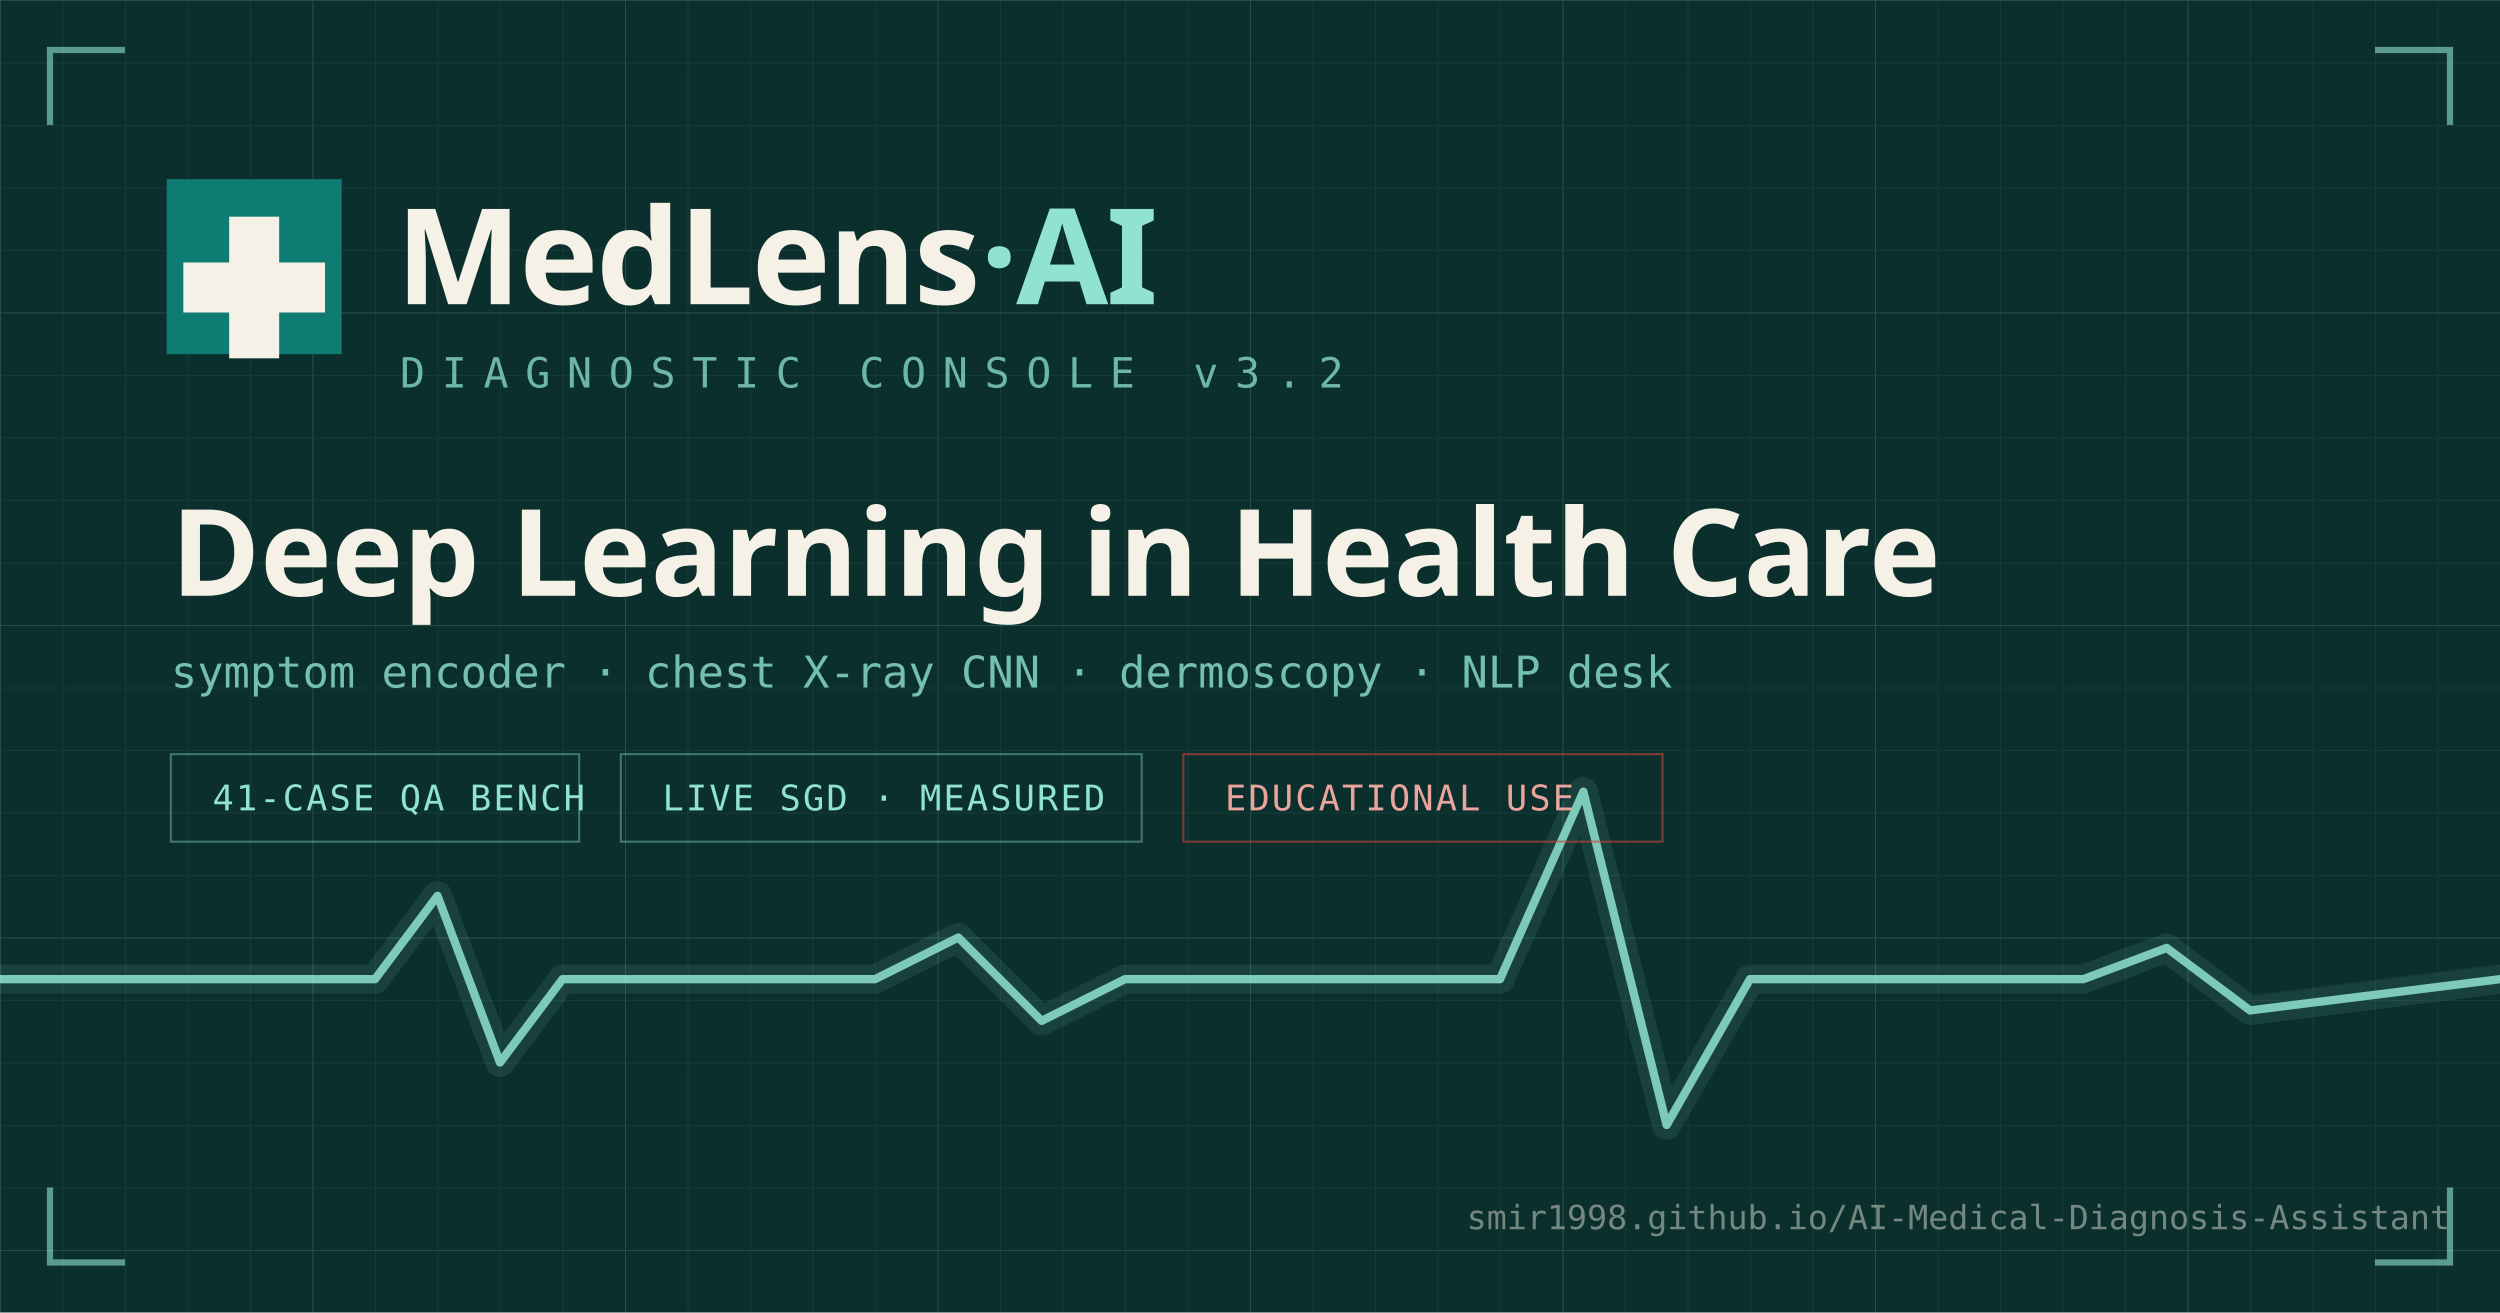
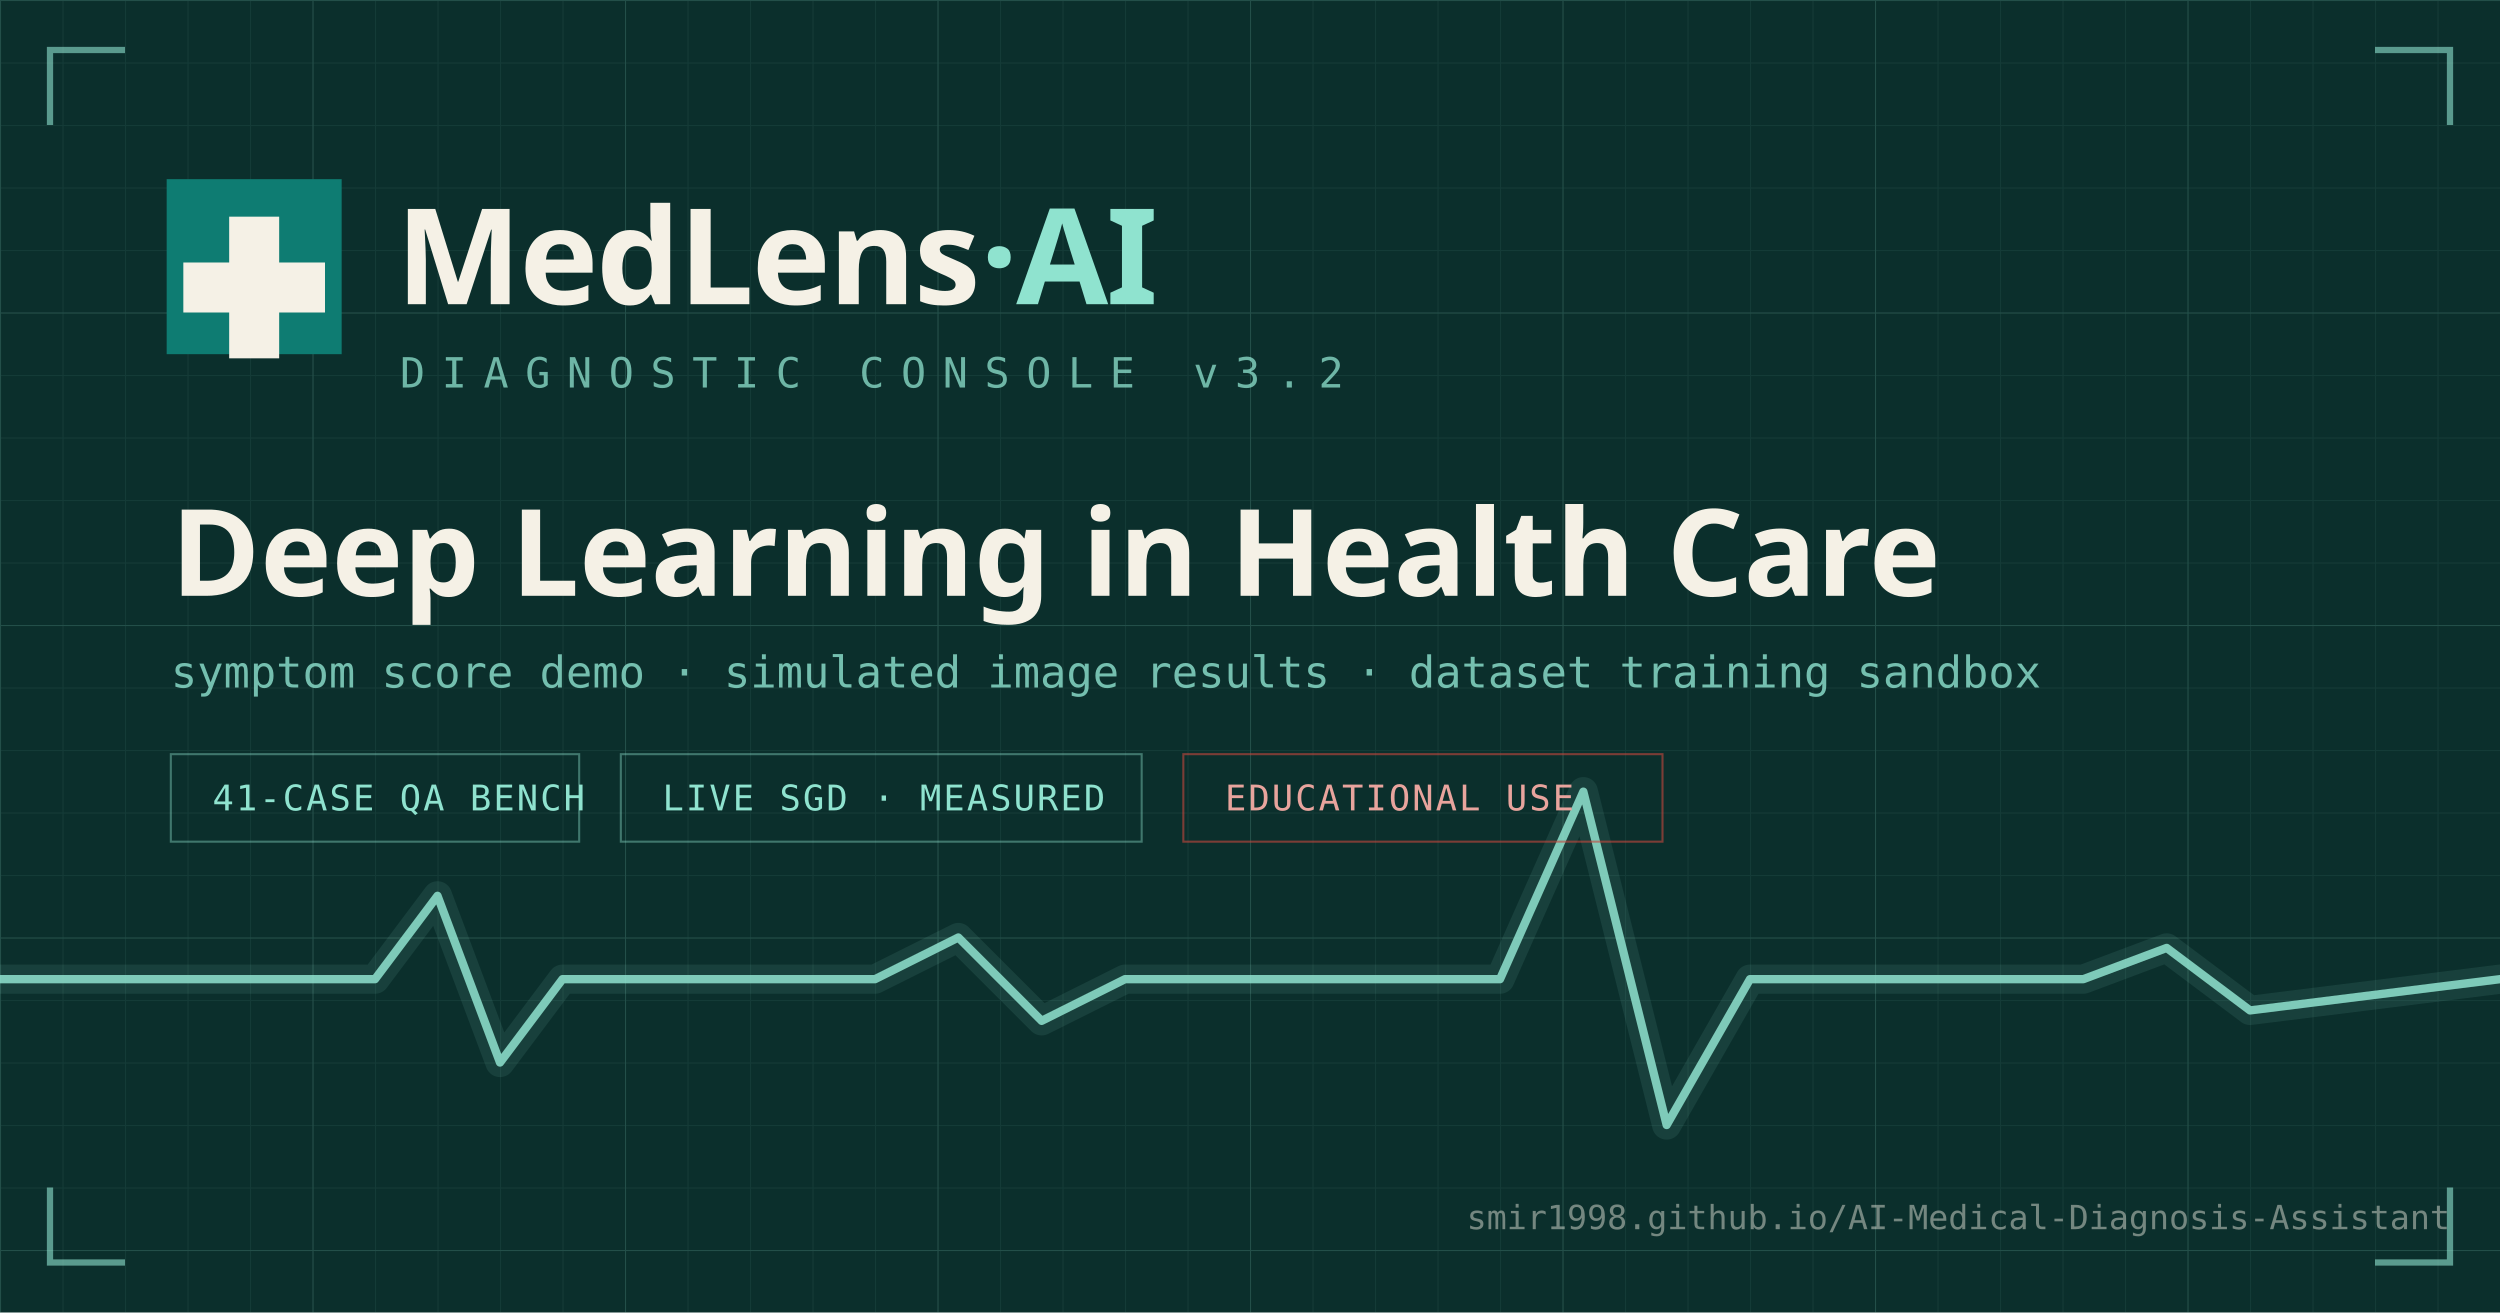
<svg xmlns="http://www.w3.org/2000/svg" width="1200" height="630" viewBox="0 0 1200 630" role="img" aria-label="MedLens AI — diagnostic console, deep learning in health care">
  <defs>
    <pattern id="grid" width="30" height="30" patternUnits="userSpaceOnUse">
      <path d="M30 0H0V30" fill="none" stroke="#8fe3cf" stroke-opacity="0.07" stroke-width="1" />
    </pattern>
    <pattern id="gridBig" width="150" height="150" patternUnits="userSpaceOnUse">
      <path d="M150 0H0V150" fill="none" stroke="#8fe3cf" stroke-opacity="0.12" stroke-width="1" />
    </pattern>
  </defs>
  <rect width="1200" height="630" fill="#0b2f2c" />
  <rect width="1200" height="630" fill="url(#grid)" />
  <rect width="1200" height="630" fill="url(#gridBig)" />
  <path d="M0 470 L140 470 L180 470 L210 430 L240 510 L270 470 L420 470 L460 450 L500 490 L540 470 L680 470 L720 470 L760 380 L800 540 L840 470 L1000 470 L1040 455 L1080 485 L1200 470" fill="none" stroke="#8fe3cf" stroke-width="4" stroke-linecap="round" stroke-linejoin="round" opacity="0.85" />
  <path d="M0 470 L140 470 L180 470 L210 430 L240 510 L270 470 L420 470 L460 450 L500 490 L540 470 L680 470 L720 470 L760 380 L800 540 L840 470 L1000 470 L1040 455 L1080 485 L1200 470" fill="none" stroke="#8fe3cf" stroke-width="14" stroke-linecap="round" stroke-linejoin="round" opacity="0.10" />
  <rect x="80" y="86" width="84" height="84" fill="#0e7c72" />
  <path d="M110 104h24v22h22v24h-22v22h-24v-22H88v-24h22z" fill="#f5f1e6" />
  <text x="190" y="146" font-family="Archivo, 'IBM Plex Sans', sans-serif" font-size="64" font-weight="900" fill="#f5f1e6" letter-spacing="-1">MedLens<tspan fill="#8fe3cf">·AI</tspan>
  </text>
  <text x="192" y="186" font-family="'IBM Plex Mono', monospace" font-size="20" fill="#8fe3cf" opacity="0.75" letter-spacing="8">DIAGNOSTIC CONSOLE v3.2</text>
  <text x="82" y="286" font-family="Archivo, 'IBM Plex Sans', sans-serif" font-size="58" font-weight="800" fill="#f5f1e6">Deep Learning in Health Care</text>
-   <text x="82" y="330" font-family="'IBM Plex Mono', monospace" font-size="21" fill="#8fe3cf" opacity="0.8">symptom encoder · chest X-ray CNN · dermoscopy · NLP desk</text>
+   <text x="82" y="330" font-family="'IBM Plex Mono', monospace" font-size="21" fill="#8fe3cf" opacity="0.8">symptom score demo · simulated image results · dataset training sandbox</text>
  <g font-family="'IBM Plex Mono', monospace" font-size="17" letter-spacing="1">
    <rect x="82" y="362" width="196" height="42" fill="none" stroke="#8fe3cf" stroke-opacity="0.4" />
    <text x="102" y="389" fill="#8fe3cf">41-CASE QA BENCH</text>
    <rect x="298" y="362" width="250" height="42" fill="none" stroke="#8fe3cf" stroke-opacity="0.4" />
    <text x="318" y="389" fill="#8fe3cf">LIVE SGD · MEASURED</text>
    <rect x="568" y="362" width="230" height="42" fill="none" stroke="#c7463c" stroke-opacity="0.6" />
    <text x="588" y="389" fill="#e8a49d">EDUCATIONAL USE</text>
  </g>
  <g stroke="#8fe3cf" stroke-width="3" opacity="0.6" fill="none">
    <path d="M24 60 V24 H60" />
    <path d="M1140 24 H1176 V60" />
    <path d="M1176 570 V606 H1140" />
    <path d="M60 606 H24 V570" />
  </g>
  <text x="1176" y="590" text-anchor="end" font-family="'IBM Plex Mono', monospace" font-size="16" fill="#f5f1e6" opacity="0.45">smir1998.github.io/AI-Medical-Diagnosis-Assistant</text>
</svg>
